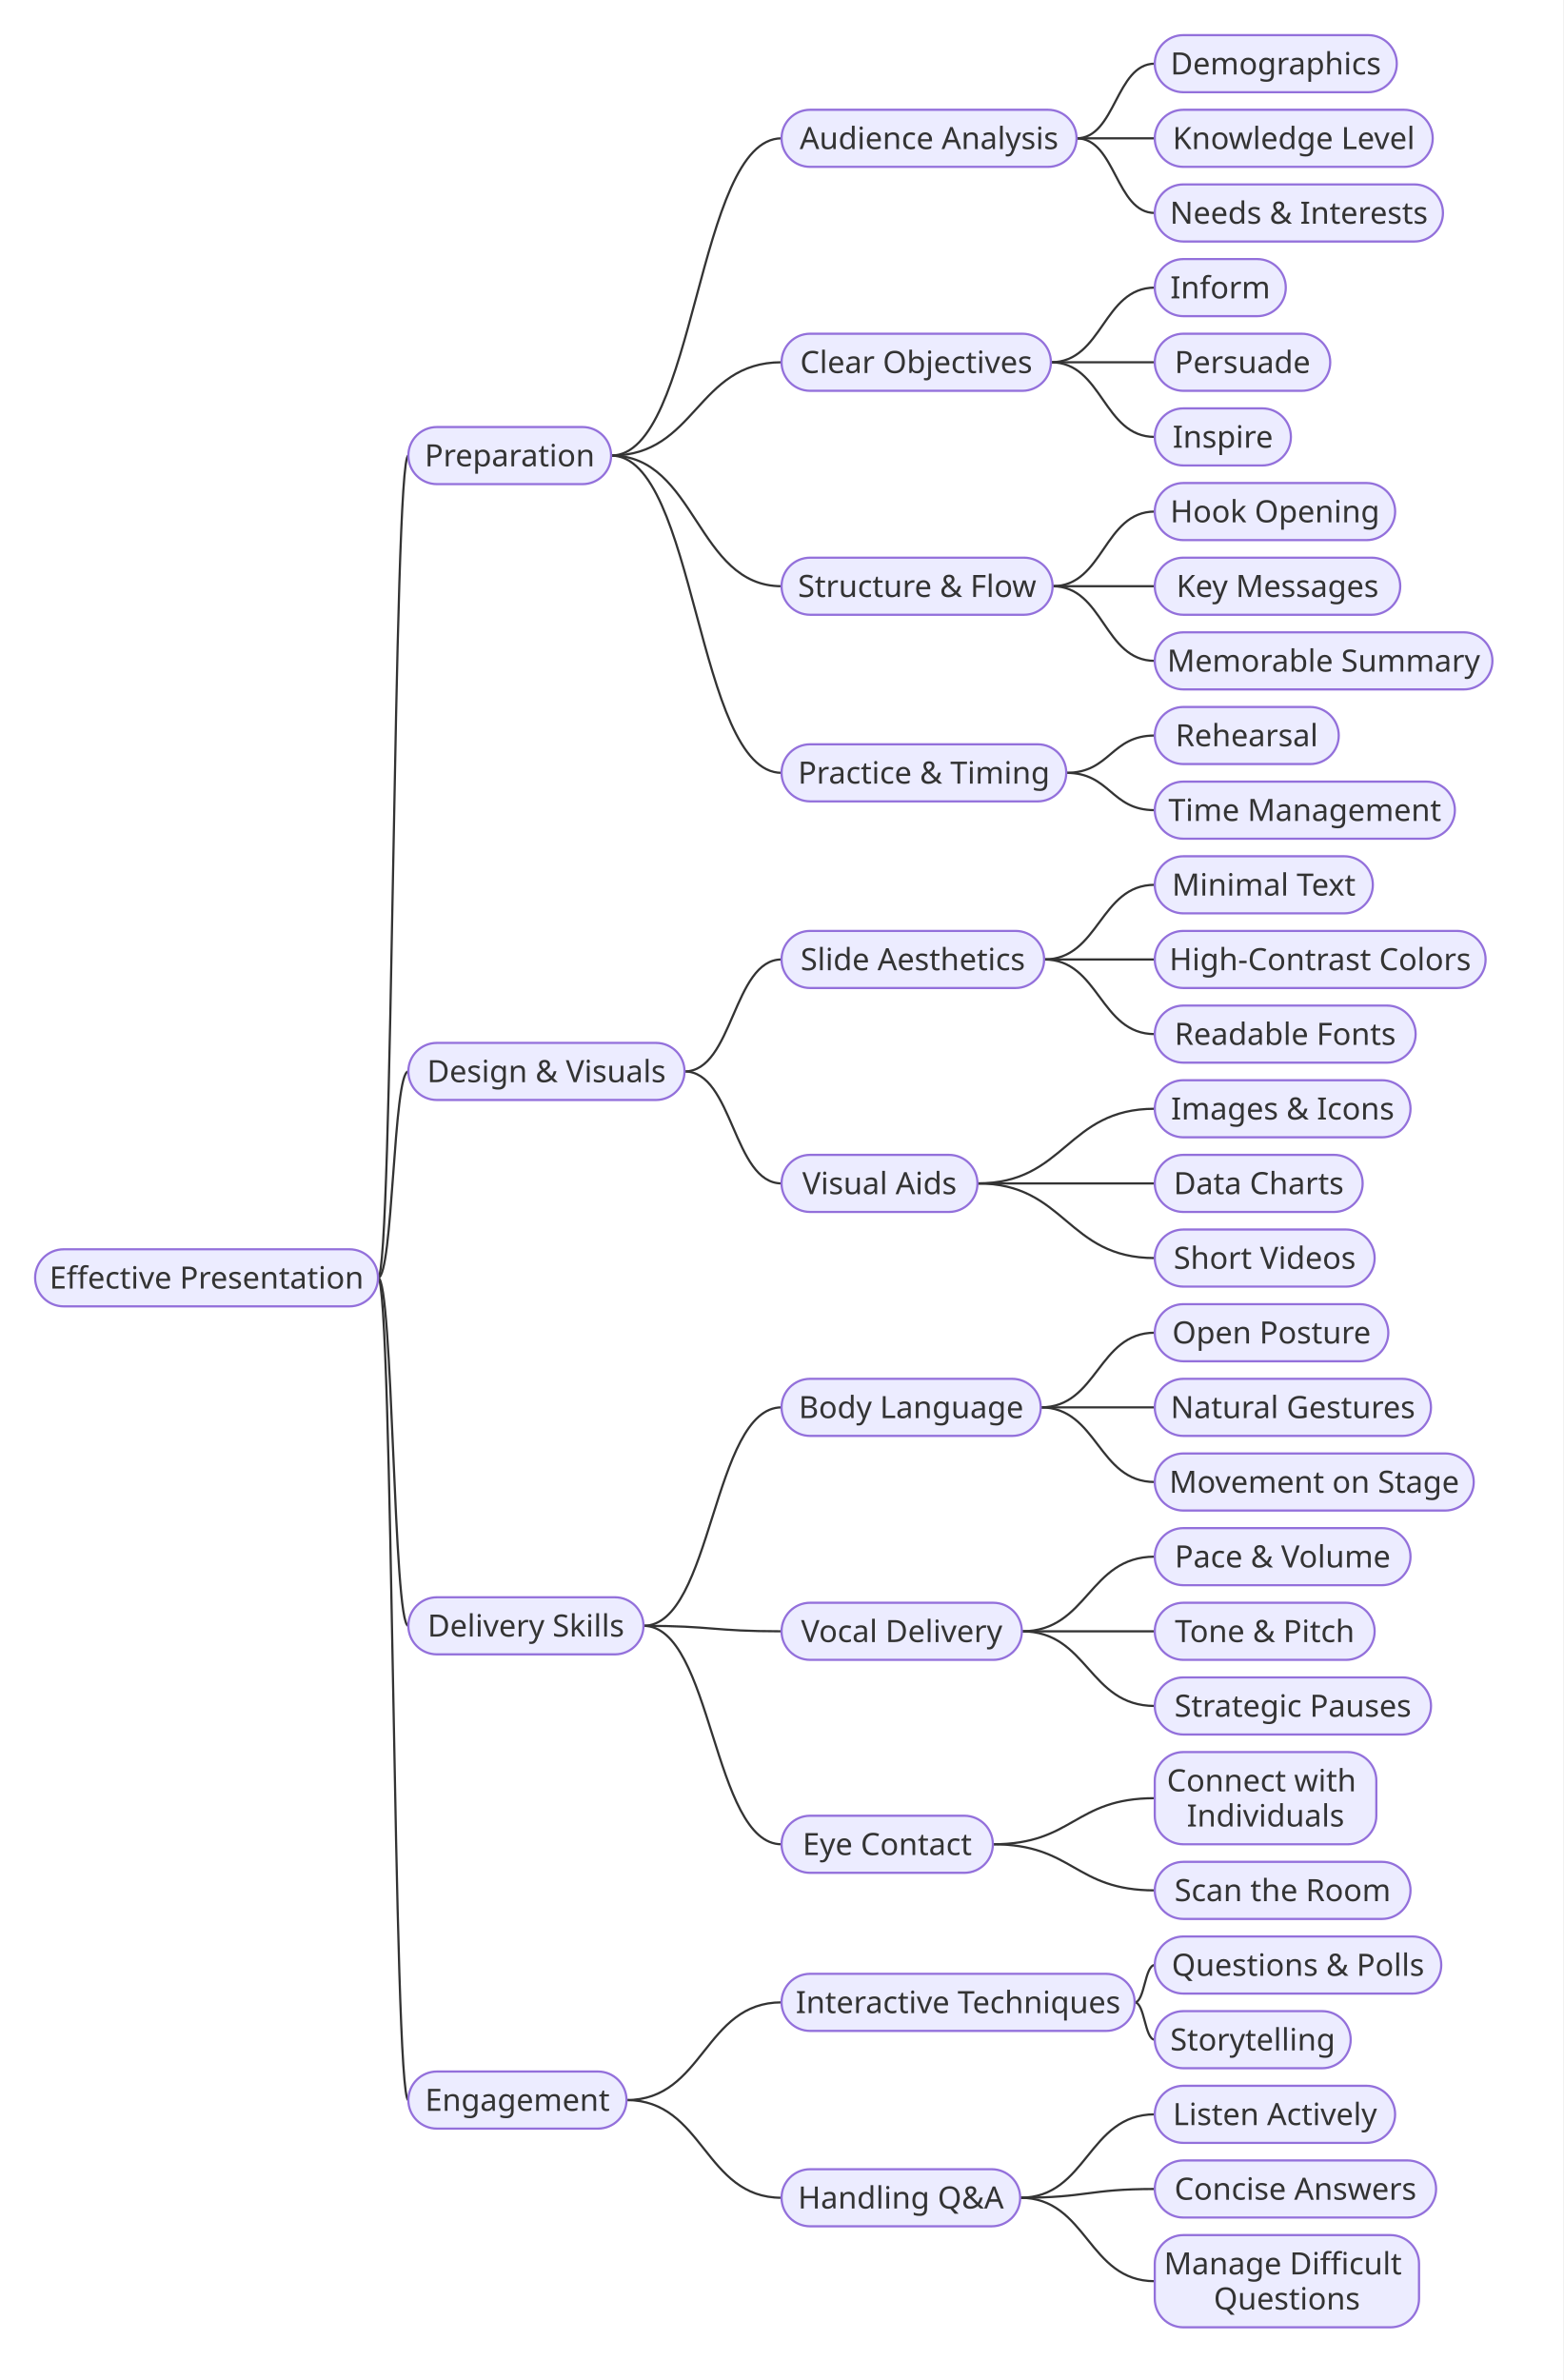
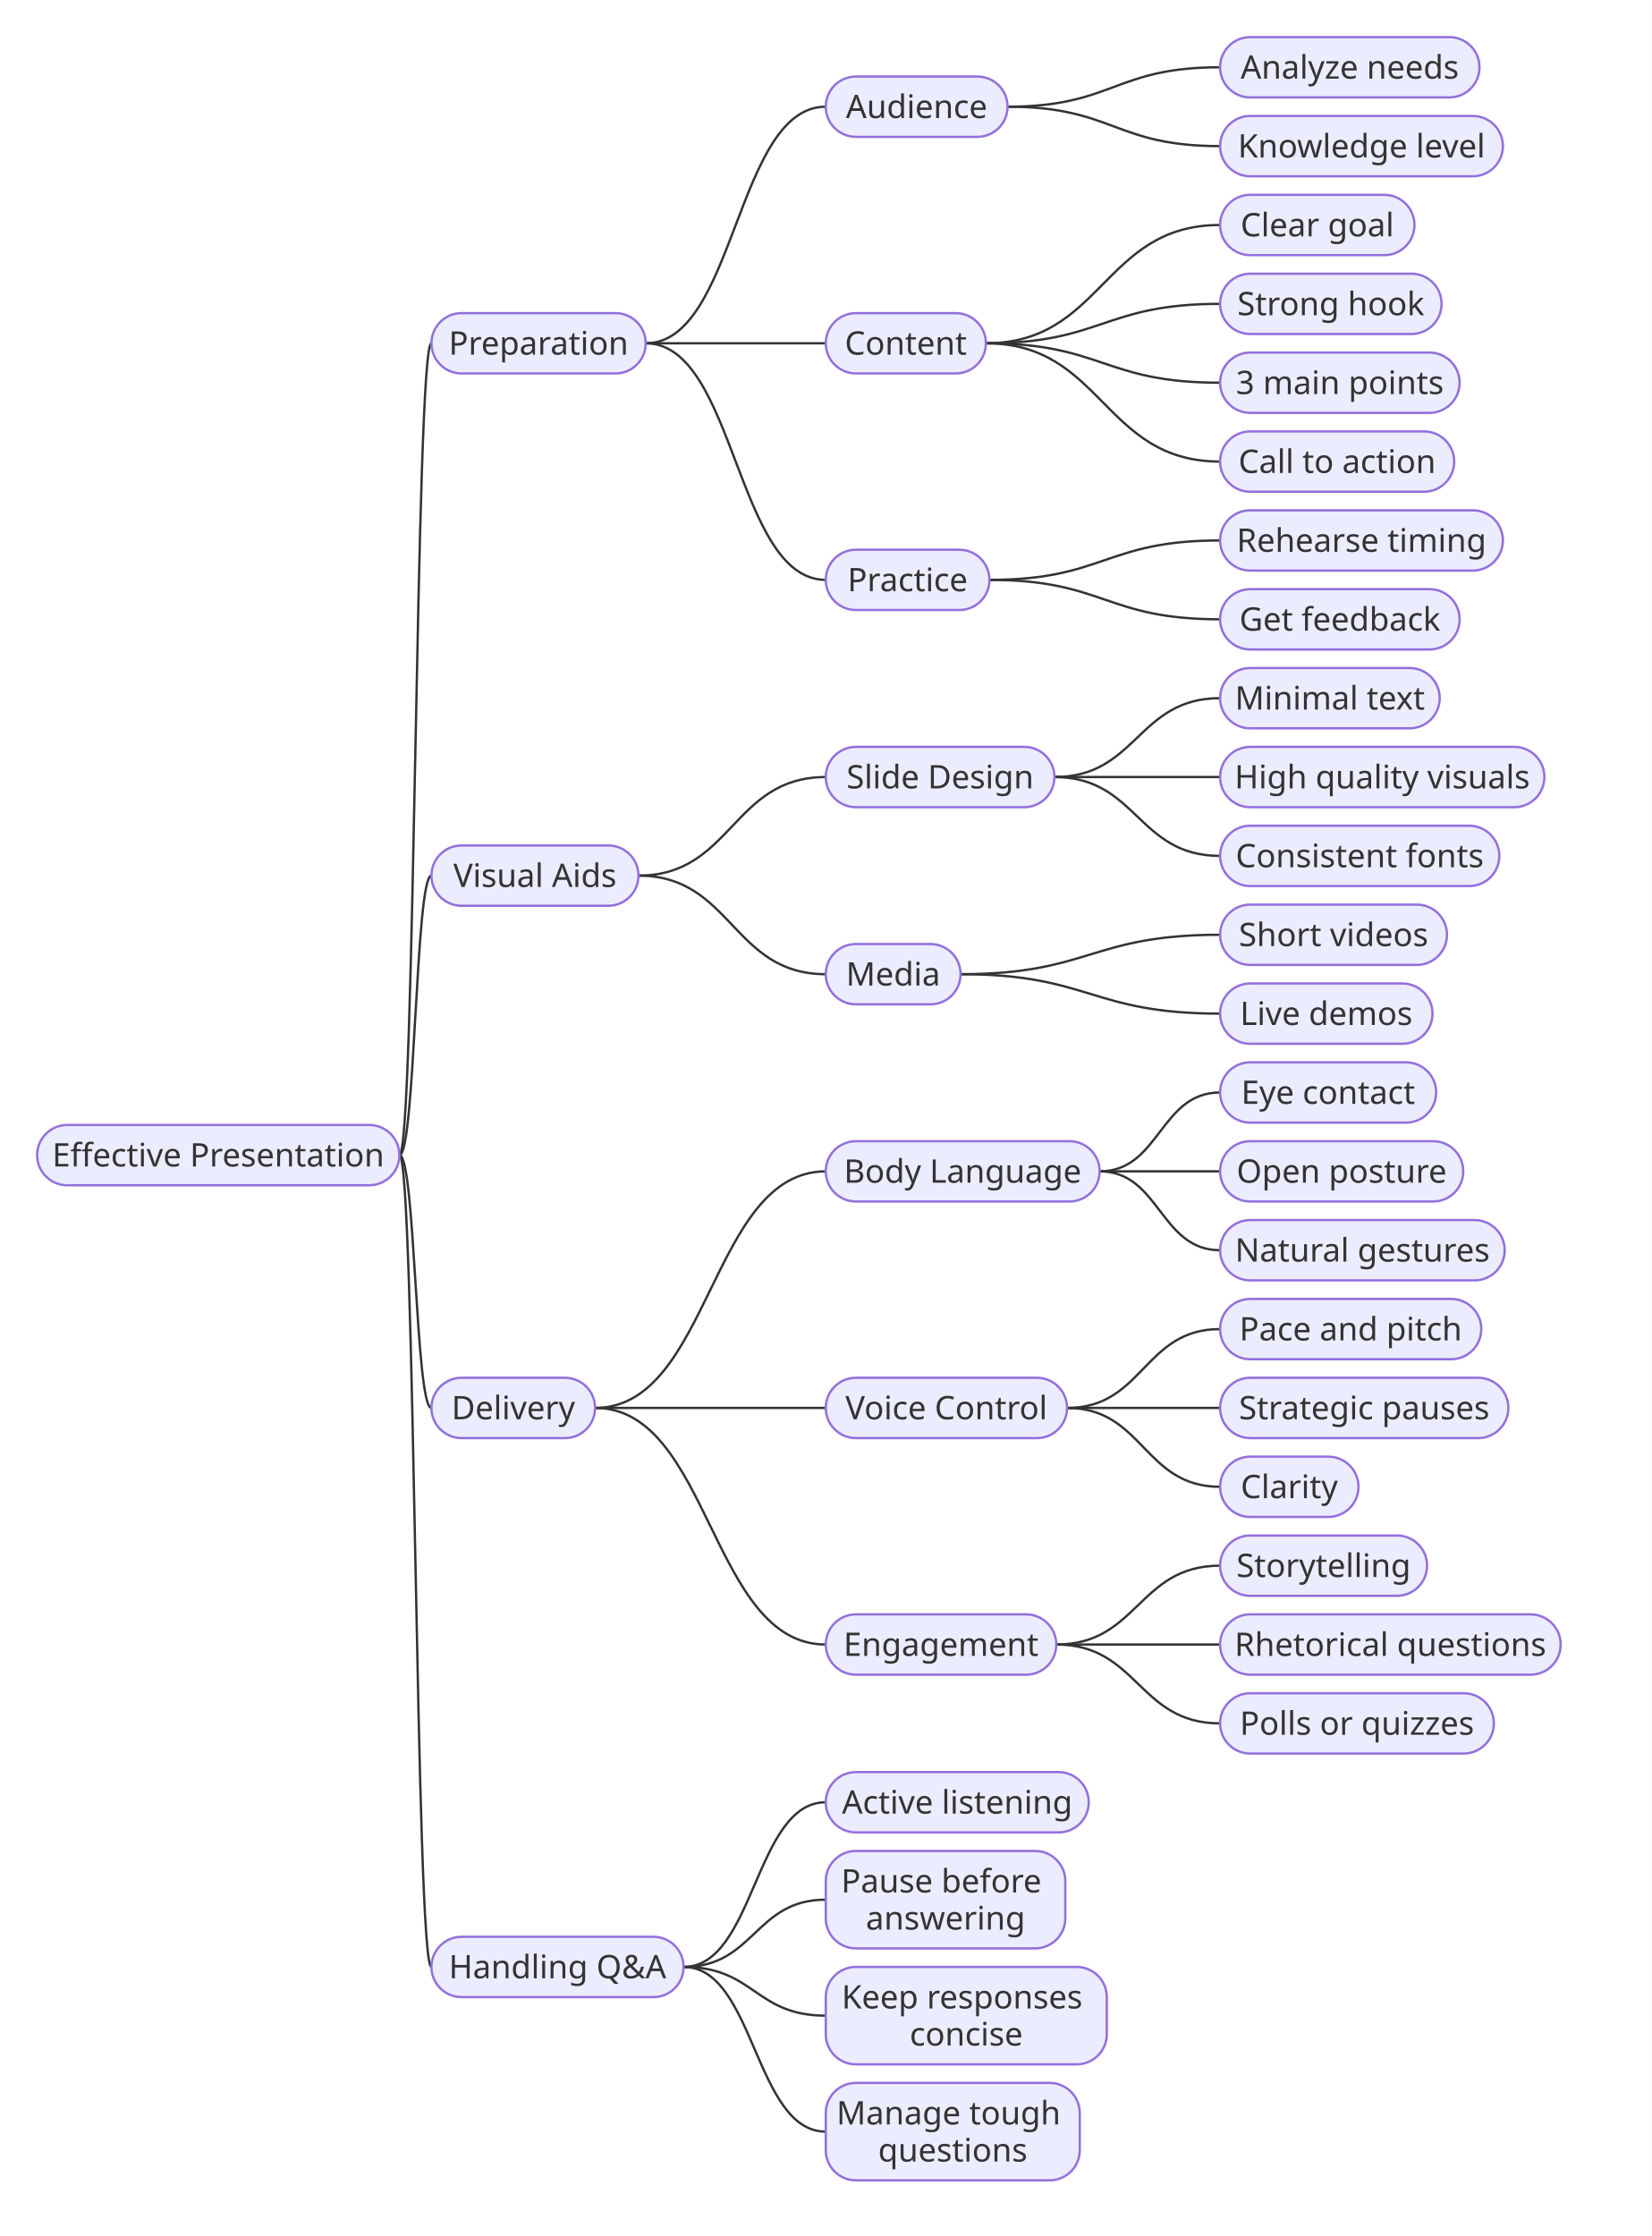
- <svg xmlns="http://www.w3.org/2000/svg" role="img" width="712" height="1084" viewBox="0 0 712 1084" font-family="sans-serif" font-size="14">
+ <svg xmlns="http://www.w3.org/2000/svg" role="img" width="712" height="964" viewBox="0 0 712 964" font-family="sans-serif" font-size="14">
  <rect width="100%" height="100%" fill="#ffffff" />
-   <path d="M172.18,582 C179.09,582 179.09,207.5 186,207.5" fill="none" stroke="#333333" />
-   <path d="M278.37,207.5 C317.18,207.5 317.18,63 356,63" fill="none" stroke="#333333" />
-   <path d="M490.38,63 C508.19,63 508.19,29 526,29" fill="none" stroke="#333333" />
-   <path d="M490.38,63 C508.19,63 508.19,63 526,63" fill="none" stroke="#333333" />
-   <path d="M490.38,63 C508.19,63 508.19,97 526,97" fill="none" stroke="#333333" />
-   <path d="M278.37,207.5 C317.18,207.5 317.18,165 356,165" fill="none" stroke="#333333" />
-   <path d="M478.69,165 C502.35,165 502.35,131 526,131" fill="none" stroke="#333333" />
-   <path d="M478.69,165 C502.35,165 502.35,165 526,165" fill="none" stroke="#333333" />
-   <path d="M478.69,165 C502.35,165 502.35,199 526,199" fill="none" stroke="#333333" />
-   <path d="M278.37,207.5 C317.18,207.5 317.18,267 356,267" fill="none" stroke="#333333" />
-   <path d="M479.47,267 C502.74,267 502.74,233 526,233" fill="none" stroke="#333333" />
-   <path d="M479.47,267 C502.74,267 502.74,267 526,267" fill="none" stroke="#333333" />
-   <path d="M479.47,267 C502.74,267 502.74,301 526,301" fill="none" stroke="#333333" />
-   <path d="M278.37,207.5 C317.18,207.5 317.18,352 356,352" fill="none" stroke="#333333" />
-   <path d="M485.69,352 C505.85,352 505.85,335 526,335" fill="none" stroke="#333333" />
-   <path d="M485.69,352 C505.85,352 505.85,369 526,369" fill="none" stroke="#333333" />
-   <path d="M172.18,582 C179.09,582 179.09,488 186,488" fill="none" stroke="#333333" />
-   <path d="M311.81,488 C333.91,488 333.91,437 356,437" fill="none" stroke="#333333" />
-   <path d="M475.6,437 C500.8,437 500.8,403 526,403" fill="none" stroke="#333333" />
-   <path d="M475.6,437 C500.8,437 500.8,437 526,437" fill="none" stroke="#333333" />
-   <path d="M475.6,437 C500.8,437 500.8,471 526,471" fill="none" stroke="#333333" />
-   <path d="M311.81,488 C333.91,488 333.91,539 356,539" fill="none" stroke="#333333" />
-   <path d="M445.24,539 C485.62,539 485.62,505 526,505" fill="none" stroke="#333333" />
-   <path d="M445.24,539 C485.62,539 485.62,539 526,539" fill="none" stroke="#333333" />
-   <path d="M445.24,539 C485.62,539 485.62,573 526,573" fill="none" stroke="#333333" />
-   <path d="M172.18,582 C179.09,582 179.09,740.5 186,740.5" fill="none" stroke="#333333" />
-   <path d="M293.11,740.5 C324.55,740.5 324.55,641 356,641" fill="none" stroke="#333333" />
-   <path d="M474.07,641 C500.03,641 500.03,607 526,607" fill="none" stroke="#333333" />
-   <path d="M474.07,641 C500.03,641 500.03,641 526,641" fill="none" stroke="#333333" />
-   <path d="M474.07,641 C500.03,641 500.03,675 526,675" fill="none" stroke="#333333" />
-   <path d="M293.11,740.5 C324.55,740.5 324.55,743 356,743" fill="none" stroke="#333333" />
-   <path d="M465.46,743 C495.73,743 495.73,709 526,709" fill="none" stroke="#333333" />
-   <path d="M465.46,743 C495.73,743 495.73,743 526,743" fill="none" stroke="#333333" />
-   <path d="M465.46,743 C495.73,743 495.73,777 526,777" fill="none" stroke="#333333" />
-   <path d="M293.11,740.5 C324.55,740.5 324.55,840 356,840" fill="none" stroke="#333333" />
-   <path d="M452.26,840 C489.13,840 489.13,819 526,819" fill="none" stroke="#333333" />
-   <path d="M452.26,840 C489.13,840 489.13,861 526,861" fill="none" stroke="#333333" />
-   <path d="M172.18,582 C179.09,582 179.09,956.5 186,956.5" fill="none" stroke="#333333" />
-   <path d="M285.38,956.5 C320.69,956.5 320.69,912 356,912" fill="none" stroke="#333333" />
-   <path d="M516.84,912 C521.42,912 521.42,895 526,895" fill="none" stroke="#333333" />
-   <path d="M516.84,912 C521.42,912 521.42,929 526,929" fill="none" stroke="#333333" />
-   <path d="M285.38,956.5 C320.69,956.5 320.69,1001 356,1001" fill="none" stroke="#333333" />
-   <path d="M464.7,1001 C495.35,1001 495.35,963 526,963" fill="none" stroke="#333333" />
-   <path d="M464.7,1001 C495.35,1001 495.35,997 526,997" fill="none" stroke="#333333" />
-   <path d="M464.7,1001 C495.35,1001 495.35,1039 526,1039" fill="none" stroke="#333333" />
-   <rect x="16" y="569" width="156.18" height="26" rx="13" fill="#ECECFF" stroke="#9370DB" />
-   <text fill="#333333" text-anchor="middle">
-     <tspan x="94.09" y="586.9">Effective Presentation</tspan>
-   </text>
-   <rect x="186" y="194.5" width="92.37" height="26" rx="13" fill="#ECECFF" stroke="#9370DB" />
-   <text fill="#333333" text-anchor="middle">
-     <tspan x="232.18" y="212.4">Preparation</tspan>
-   </text>
-   <rect x="356" y="50" width="134.38" height="26" rx="13" fill="#ECECFF" stroke="#9370DB" />
-   <text fill="#333333" text-anchor="middle">
-     <tspan x="423.19" y="67.9">Audience Analysis</tspan>
-   </text>
-   <rect x="526" y="16" width="110.24" height="26" rx="13" fill="#ECECFF" stroke="#9370DB" />
-   <text fill="#333333" text-anchor="middle">
-     <tspan x="581.12" y="33.9">Demographics</tspan>
-   </text>
-   <rect x="526" y="50" width="126.61" height="26" rx="13" fill="#ECECFF" stroke="#9370DB" />
-   <text fill="#333333" text-anchor="middle">
-     <tspan x="589.3" y="67.9">Knowledge Level</tspan>
-   </text>
-   <rect x="526" y="84" width="131.27" height="26" rx="13" fill="#ECECFF" stroke="#9370DB" />
-   <text fill="#333333" text-anchor="middle">
-     <tspan x="591.64" y="101.9">Needs &amp; Interests</tspan>
-   </text>
-   <rect x="356" y="152" width="122.69" height="26" rx="13" fill="#ECECFF" stroke="#9370DB" />
-   <text fill="#333333" text-anchor="middle">
-     <tspan x="417.35" y="169.9">Clear Objectives</tspan>
-   </text>
-   <rect x="526" y="118" width="59.68" height="26" rx="13" fill="#ECECFF" stroke="#9370DB" />
-   <text fill="#333333" text-anchor="middle">
-     <tspan x="555.84" y="135.9">Inform</tspan>
-   </text>
-   <rect x="526" y="152" width="79.92" height="26" rx="13" fill="#ECECFF" stroke="#9370DB" />
-   <text fill="#333333" text-anchor="middle">
-     <tspan x="565.96" y="169.9">Persuade</tspan>
-   </text>
-   <rect x="526" y="186" width="62.01" height="26" rx="13" fill="#ECECFF" stroke="#9370DB" />
-   <text fill="#333333" text-anchor="middle">
-     <tspan x="557.01" y="203.9">Inspire</tspan>
-   </text>
-   <rect x="356" y="254" width="123.47" height="26" rx="13" fill="#ECECFF" stroke="#9370DB" />
-   <text fill="#333333" text-anchor="middle">
-     <tspan x="417.74" y="271.9">Structure &amp; Flow</tspan>
-   </text>
-   <rect x="526" y="220" width="109.49" height="26" rx="13" fill="#ECECFF" stroke="#9370DB" />
-   <text fill="#333333" text-anchor="middle">
-     <tspan x="580.74" y="237.9">Hook Opening</tspan>
-   </text>
-   <rect x="526" y="254" width="111.81" height="26" rx="13" fill="#ECECFF" stroke="#9370DB" />
-   <text fill="#333333" text-anchor="middle">
-     <tspan x="581.91" y="271.9">Key Messages</tspan>
-   </text>
-   <rect x="526" y="288" width="153.8" height="26" rx="13" fill="#ECECFF" stroke="#9370DB" />
-   <text fill="#333333" text-anchor="middle">
-     <tspan x="602.9" y="305.9">Memorable Summary</tspan>
-   </text>
-   <rect x="356" y="339" width="129.69" height="26" rx="13" fill="#ECECFF" stroke="#9370DB" />
-   <text fill="#333333" text-anchor="middle">
-     <tspan x="420.85" y="356.9">Practice &amp; Timing</tspan>
-   </text>
-   <rect x="526" y="322" width="83.8" height="26" rx="13" fill="#ECECFF" stroke="#9370DB" />
-   <text fill="#333333" text-anchor="middle">
-     <tspan x="567.9" y="339.9">Rehearsal</tspan>
-   </text>
-   <rect x="526" y="356" width="136.7" height="26" rx="13" fill="#ECECFF" stroke="#9370DB" />
-   <text fill="#333333" text-anchor="middle">
-     <tspan x="594.35" y="373.9">Time Management</tspan>
-   </text>
-   <rect x="186" y="475" width="125.81" height="26" rx="13" fill="#ECECFF" stroke="#9370DB" />
-   <text fill="#333333" text-anchor="middle">
-     <tspan x="248.91" y="492.9">Design &amp; Visuals</tspan>
-   </text>
-   <rect x="356" y="424" width="119.6" height="26" rx="13" fill="#ECECFF" stroke="#9370DB" />
-   <text fill="#333333" text-anchor="middle">
-     <tspan x="415.8" y="441.9">Slide Aesthetics</tspan>
-   </text>
-   <rect x="526" y="390" width="99.34" height="26" rx="13" fill="#ECECFF" stroke="#9370DB" />
-   <text fill="#333333" text-anchor="middle">
-     <tspan x="575.67" y="407.9">Minimal Text</tspan>
-   </text>
-   <rect x="526" y="424" width="150.69" height="26" rx="13" fill="#ECECFF" stroke="#9370DB" />
-   <text fill="#333333" text-anchor="middle">
-     <tspan x="601.35" y="441.9">High-Contrast Colors</tspan>
-   </text>
-   <rect x="526" y="458" width="118.83" height="26" rx="13" fill="#ECECFF" stroke="#9370DB" />
-   <text fill="#333333" text-anchor="middle">
-     <tspan x="585.41" y="475.9">Readable Fonts</tspan>
-   </text>
-   <rect x="356" y="526" width="89.24" height="26" rx="13" fill="#ECECFF" stroke="#9370DB" />
-   <text fill="#333333" text-anchor="middle">
-     <tspan x="400.62" y="543.9">Visual Aids</tspan>
-   </text>
-   <rect x="526" y="492" width="116.49" height="26" rx="13" fill="#ECECFF" stroke="#9370DB" />
-   <text fill="#333333" text-anchor="middle">
-     <tspan x="584.24" y="509.9">Images &amp; Icons</tspan>
-   </text>
-   <rect x="526" y="526" width="94.69" height="26" rx="13" fill="#ECECFF" stroke="#9370DB" />
-   <text fill="#333333" text-anchor="middle">
-     <tspan x="573.35" y="543.9">Data Charts</tspan>
-   </text>
-   <rect x="526" y="560" width="100.15" height="26" rx="13" fill="#ECECFF" stroke="#9370DB" />
-   <text fill="#333333" text-anchor="middle">
-     <tspan x="576.08" y="577.9">Short Videos</tspan>
-   </text>
-   <rect x="186" y="727.5" width="107.11" height="26" rx="13" fill="#ECECFF" stroke="#9370DB" />
-   <text fill="#333333" text-anchor="middle">
-     <tspan x="239.55" y="745.4">Delivery Skills</tspan>
-   </text>
-   <rect x="356" y="628" width="118.07" height="26" rx="13" fill="#ECECFF" stroke="#9370DB" />
-   <text fill="#333333" text-anchor="middle">
-     <tspan x="415.03" y="645.9">Body Language</tspan>
-   </text>
-   <rect x="526" y="594" width="106.38" height="26" rx="13" fill="#ECECFF" stroke="#9370DB" />
-   <text fill="#333333" text-anchor="middle">
-     <tspan x="579.19" y="611.9">Open Posture</tspan>
-   </text>
-   <rect x="526" y="628" width="125.81" height="26" rx="13" fill="#ECECFF" stroke="#9370DB" />
-   <text fill="#333333" text-anchor="middle">
-     <tspan x="588.91" y="645.9">Natural Gestures</tspan>
-   </text>
-   <rect x="526" y="662" width="145.29" height="26" rx="13" fill="#ECECFF" stroke="#9370DB" />
-   <text fill="#333333" text-anchor="middle">
-     <tspan x="598.64" y="679.9">Movement on Stage</tspan>
-   </text>
-   <rect x="356" y="730" width="109.46" height="26" rx="13" fill="#ECECFF" stroke="#9370DB" />
-   <text fill="#333333" text-anchor="middle">
-     <tspan x="410.73" y="747.9">Vocal Delivery</tspan>
-   </text>
-   <rect x="526" y="696" width="116.49" height="26" rx="13" fill="#ECECFF" stroke="#9370DB" />
-   <text fill="#333333" text-anchor="middle">
-     <tspan x="584.24" y="713.9">Pace &amp; Volume</tspan>
-   </text>
-   <rect x="526" y="730" width="100.15" height="26" rx="13" fill="#ECECFF" stroke="#9370DB" />
-   <text fill="#333333" text-anchor="middle">
-     <tspan x="576.08" y="747.9">Tone &amp; Pitch</tspan>
-   </text>
-   <rect x="526" y="764" width="125.83" height="26" rx="13" fill="#ECECFF" stroke="#9370DB" />
-   <text fill="#333333" text-anchor="middle">
-     <tspan x="588.91" y="781.9">Strategic Pauses</tspan>
-   </text>
-   <rect x="356" y="827" width="96.26" height="26" rx="13" fill="#ECECFF" stroke="#9370DB" />
-   <text fill="#333333" text-anchor="middle">
-     <tspan x="404.13" y="844.9">Eye Contact</tspan>
-   </text>
-   <rect x="526" y="798" width="100.92" height="42" rx="13" fill="#ECECFF" stroke="#9370DB" />
-   <text fill="#333333" text-anchor="middle">
-     <tspan x="576.46" y="815.9">Connect with</tspan>
-     <tspan x="576.46" y="831.9">Individuals</tspan>
-   </text>
-   <rect x="526" y="848" width="116.49" height="26" rx="13" fill="#ECECFF" stroke="#9370DB" />
-   <text fill="#333333" text-anchor="middle">
-     <tspan x="584.24" y="865.9">Scan the Room</tspan>
-   </text>
-   <rect x="186" y="943.5" width="99.38" height="26" rx="13" fill="#ECECFF" stroke="#9370DB" />
-   <text fill="#333333" text-anchor="middle">
-     <tspan x="235.69" y="961.4">Engagement</tspan>
-   </text>
-   <rect x="356" y="899" width="160.84" height="26" rx="13" fill="#ECECFF" stroke="#9370DB" />
-   <text fill="#333333" text-anchor="middle">
-     <tspan x="436.42" y="916.9">Interactive Techniques</tspan>
-   </text>
-   <rect x="526" y="882" width="130.49" height="26" rx="13" fill="#ECECFF" stroke="#9370DB" />
-   <text fill="#333333" text-anchor="middle">
-     <tspan x="591.24" y="899.9">Questions &amp; Polls</tspan>
-   </text>
-   <rect x="526" y="916" width="89.24" height="26" rx="13" fill="#ECECFF" stroke="#9370DB" />
-   <text fill="#333333" text-anchor="middle">
-     <tspan x="570.62" y="933.9">Storytelling</tspan>
-   </text>
-   <rect x="356" y="988" width="108.7" height="26" rx="13" fill="#ECECFF" stroke="#9370DB" />
-   <text fill="#333333" text-anchor="middle">
-     <tspan x="410.35" y="1005.9">Handling Q&amp;A</tspan>
-   </text>
-   <rect x="526" y="950" width="109.47" height="26" rx="13" fill="#ECECFF" stroke="#9370DB" />
-   <text fill="#333333" text-anchor="middle">
-     <tspan x="580.74" y="967.9">Listen Actively</tspan>
-   </text>
-   <rect x="526" y="984" width="128.14" height="26" rx="13" fill="#ECECFF" stroke="#9370DB" />
-   <text fill="#333333" text-anchor="middle">
-     <tspan x="590.07" y="1001.9">Concise Answers</tspan>
-   </text>
-   <rect x="526" y="1018" width="120.37" height="42" rx="13" fill="#ECECFF" stroke="#9370DB" />
-   <text fill="#333333" text-anchor="middle">
-     <tspan x="586.18" y="1035.9">Manage Difficult</tspan>
-     <tspan x="586.18" y="1051.9">Questions</tspan>
+   <path d="M172.18,498 C179.09,498 179.09,148 186,148" fill="none" stroke="#333333" />
+   <path d="M278.37,148 C317.18,148 317.18,46 356,46" fill="none" stroke="#333333" />
+   <path d="M434.37,46 C480.18,46 480.18,29 526,29" fill="none" stroke="#333333" />
+   <path d="M434.37,46 C480.18,46 480.18,63 526,63" fill="none" stroke="#333333" />
+   <path d="M278.37,148 C317.18,148 317.18,148 356,148" fill="none" stroke="#333333" />
+   <path d="M425.03,148 C475.51,148 475.51,97 526,97" fill="none" stroke="#333333" />
+   <path d="M425.03,148 C475.51,148 475.51,131 526,131" fill="none" stroke="#333333" />
+   <path d="M425.03,148 C475.51,148 475.51,165 526,165" fill="none" stroke="#333333" />
+   <path d="M425.03,148 C475.51,148 475.51,199 526,199" fill="none" stroke="#333333" />
+   <path d="M278.37,148 C317.18,148 317.18,250 356,250" fill="none" stroke="#333333" />
+   <path d="M426.57,250 C476.28,250 476.28,233 526,233" fill="none" stroke="#333333" />
+   <path d="M426.57,250 C476.28,250 476.28,267 526,267" fill="none" stroke="#333333" />
+   <path d="M172.18,498 C179.09,498 179.09,377.5 186,377.5" fill="none" stroke="#333333" />
+   <path d="M275.24,377.5 C315.62,377.5 315.62,335 356,335" fill="none" stroke="#333333" />
+   <path d="M454.58,335 C490.29,335 490.29,301 526,301" fill="none" stroke="#333333" />
+   <path d="M454.58,335 C490.29,335 490.29,335 526,335" fill="none" stroke="#333333" />
+   <path d="M454.58,335 C490.29,335 490.29,369 526,369" fill="none" stroke="#333333" />
+   <path d="M275.24,377.5 C315.62,377.5 315.62,420 356,420" fill="none" stroke="#333333" />
+   <path d="M414.12,420 C470.06,420 470.06,403 526,403" fill="none" stroke="#333333" />
+   <path d="M414.12,420 C470.06,420 470.06,437 526,437" fill="none" stroke="#333333" />
+   <path d="M172.18,498 C179.09,498 179.09,607 186,607" fill="none" stroke="#333333" />
+   <path d="M256.55,607 C306.28,607 306.28,505 356,505" fill="none" stroke="#333333" />
+   <path d="M474.07,505 C500.03,505 500.03,471 526,471" fill="none" stroke="#333333" />
+   <path d="M474.07,505 C500.03,505 500.03,505 526,505" fill="none" stroke="#333333" />
+   <path d="M474.07,505 C500.03,505 500.03,539 526,539" fill="none" stroke="#333333" />
+   <path d="M256.55,607 C306.28,607 306.28,607 356,607" fill="none" stroke="#333333" />
+   <path d="M460.03,607 C493.01,607 493.01,573 526,573" fill="none" stroke="#333333" />
+   <path d="M460.03,607 C493.01,607 493.01,607 526,607" fill="none" stroke="#333333" />
+   <path d="M460.03,607 C493.01,607 493.01,641 526,641" fill="none" stroke="#333333" />
+   <path d="M256.55,607 C306.28,607 306.28,709 356,709" fill="none" stroke="#333333" />
+   <path d="M455.38,709 C490.69,709 490.69,675 526,675" fill="none" stroke="#333333" />
+   <path d="M455.38,709 C490.69,709 490.69,709 526,709" fill="none" stroke="#333333" />
+   <path d="M455.38,709 C490.69,709 490.69,743 526,743" fill="none" stroke="#333333" />
+   <path d="M172.18,498 C179.09,498 179.09,848 186,848" fill="none" stroke="#333333" />
+   <path d="M294.7,848 C325.35,848 325.35,777 356,777" fill="none" stroke="#333333" />
+   <path d="M294.7,848 C325.35,848 325.35,819 356,819" fill="none" stroke="#333333" />
+   <path d="M294.7,848 C325.35,848 325.35,869 356,869" fill="none" stroke="#333333" />
+   <path d="M294.7,848 C325.35,848 325.35,919 356,919" fill="none" stroke="#333333" />
+   <rect x="16" y="485" width="156.18" height="26" rx="13" fill="#ECECFF" stroke="#9370DB" />
+   <text fill="#333333" text-anchor="middle">
+     <tspan x="94.09" y="502.9">Effective Presentation</tspan>
+   </text>
+   <rect x="186" y="135" width="92.37" height="26" rx="13" fill="#ECECFF" stroke="#9370DB" />
+   <text fill="#333333" text-anchor="middle">
+     <tspan x="232.18" y="152.9">Preparation</tspan>
+   </text>
+   <rect x="356" y="33" width="78.37" height="26" rx="13" fill="#ECECFF" stroke="#9370DB" />
+   <text fill="#333333" text-anchor="middle">
+     <tspan x="395.18" y="50.9">Audience</tspan>
+   </text>
+   <rect x="526" y="16" width="111.83" height="26" rx="13" fill="#ECECFF" stroke="#9370DB" />
+   <text fill="#333333" text-anchor="middle">
+     <tspan x="581.91" y="33.9">Analyze needs</tspan>
+   </text>
+   <rect x="526" y="50" width="121.93" height="26" rx="13" fill="#ECECFF" stroke="#9370DB" />
+   <text fill="#333333" text-anchor="middle">
+     <tspan x="586.97" y="67.9">Knowledge level</tspan>
+   </text>
+   <rect x="356" y="135" width="69.03" height="26" rx="13" fill="#ECECFF" stroke="#9370DB" />
+   <text fill="#333333" text-anchor="middle">
+     <tspan x="390.51" y="152.9">Content</tspan>
+   </text>
+   <rect x="526" y="84" width="83.8" height="26" rx="13" fill="#ECECFF" stroke="#9370DB" />
+   <text fill="#333333" text-anchor="middle">
+     <tspan x="567.9" y="101.9">Clear goal</tspan>
+   </text>
+   <rect x="526" y="118" width="95.49" height="26" rx="13" fill="#ECECFF" stroke="#9370DB" />
+   <text fill="#333333" text-anchor="middle">
+     <tspan x="573.74" y="135.9">Strong hook</tspan>
+   </text>
+   <rect x="526" y="152" width="103.26" height="26" rx="13" fill="#ECECFF" stroke="#9370DB" />
+   <text fill="#333333" text-anchor="middle">
+     <tspan x="577.63" y="169.9">3 main points</tspan>
+   </text>
+   <rect x="526" y="186" width="100.92" height="26" rx="13" fill="#ECECFF" stroke="#9370DB" />
+   <text fill="#333333" text-anchor="middle">
+     <tspan x="576.46" y="203.9">Call to action</tspan>
+   </text>
+   <rect x="356" y="237" width="70.57" height="26" rx="13" fill="#ECECFF" stroke="#9370DB" />
+   <text fill="#333333" text-anchor="middle">
+     <tspan x="391.28" y="254.9">Practice</tspan>
+   </text>
+   <rect x="526" y="220" width="121.92" height="26" rx="13" fill="#ECECFF" stroke="#9370DB" />
+   <text fill="#333333" text-anchor="middle">
+     <tspan x="586.96" y="237.9">Rehearse timing</tspan>
+   </text>
+   <rect x="526" y="254" width="103.27" height="26" rx="13" fill="#ECECFF" stroke="#9370DB" />
+   <text fill="#333333" text-anchor="middle">
+     <tspan x="577.64" y="271.9">Get feedback</tspan>
+   </text>
+   <rect x="186" y="364.5" width="89.24" height="26" rx="13" fill="#ECECFF" stroke="#9370DB" />
+   <text fill="#333333" text-anchor="middle">
+     <tspan x="230.62" y="382.4">Visual Aids</tspan>
+   </text>
+   <rect x="356" y="322" width="98.58" height="26" rx="13" fill="#ECECFF" stroke="#9370DB" />
+   <text fill="#333333" text-anchor="middle">
+     <tspan x="405.29" y="339.9">Slide Design</tspan>
+   </text>
+   <rect x="526" y="288" width="94.68" height="26" rx="13" fill="#ECECFF" stroke="#9370DB" />
+   <text fill="#333333" text-anchor="middle">
+     <tspan x="573.34" y="305.9">Minimal text</tspan>
+   </text>
+   <rect x="526" y="322" width="139.81" height="26" rx="13" fill="#ECECFF" stroke="#9370DB" />
+   <text fill="#333333" text-anchor="middle">
+     <tspan x="595.91" y="339.9">High quality visuals</tspan>
+   </text>
+   <rect x="526" y="356" width="120.38" height="26" rx="13" fill="#ECECFF" stroke="#9370DB" />
+   <text fill="#333333" text-anchor="middle">
+     <tspan x="586.19" y="373.9">Consistent fonts</tspan>
+   </text>
+   <rect x="356" y="407" width="58.12" height="26" rx="13" fill="#ECECFF" stroke="#9370DB" />
+   <text fill="#333333" text-anchor="middle">
+     <tspan x="385.06" y="424.9">Media</tspan>
+   </text>
+   <rect x="526" y="390" width="97.81" height="26" rx="13" fill="#ECECFF" stroke="#9370DB" />
+   <text fill="#333333" text-anchor="middle">
+     <tspan x="574.91" y="407.9">Short videos</tspan>
+   </text>
+   <rect x="526" y="424" width="91.58" height="26" rx="13" fill="#ECECFF" stroke="#9370DB" />
+   <text fill="#333333" text-anchor="middle">
+     <tspan x="571.79" y="441.9">Live demos</tspan>
+   </text>
+   <rect x="186" y="594" width="70.55" height="26" rx="13" fill="#ECECFF" stroke="#9370DB" />
+   <text fill="#333333" text-anchor="middle">
+     <tspan x="221.28" y="611.9">Delivery</tspan>
+   </text>
+   <rect x="356" y="492" width="118.07" height="26" rx="13" fill="#ECECFF" stroke="#9370DB" />
+   <text fill="#333333" text-anchor="middle">
+     <tspan x="415.03" y="509.9">Body Language</tspan>
+   </text>
+   <rect x="526" y="458" width="93.15" height="26" rx="13" fill="#ECECFF" stroke="#9370DB" />
+   <text fill="#333333" text-anchor="middle">
+     <tspan x="572.58" y="475.9">Eye contact</tspan>
+   </text>
+   <rect x="526" y="492" width="104.83" height="26" rx="13" fill="#ECECFF" stroke="#9370DB" />
+   <text fill="#333333" text-anchor="middle">
+     <tspan x="578.41" y="509.9">Open posture</tspan>
+   </text>
+   <rect x="526" y="526" width="122.7" height="26" rx="13" fill="#ECECFF" stroke="#9370DB" />
+   <text fill="#333333" text-anchor="middle">
+     <tspan x="587.35" y="543.9">Natural gestures</tspan>
+   </text>
+   <rect x="356" y="594" width="104.03" height="26" rx="13" fill="#ECECFF" stroke="#9370DB" />
+   <text fill="#333333" text-anchor="middle">
+     <tspan x="408.01" y="611.9">Voice Control</tspan>
+   </text>
+   <rect x="526" y="560" width="112.61" height="26" rx="13" fill="#ECECFF" stroke="#9370DB" />
+   <text fill="#333333" text-anchor="middle">
+     <tspan x="582.31" y="577.9">Pace and pitch</tspan>
+   </text>
+   <rect x="526" y="594" width="124.27" height="26" rx="13" fill="#ECECFF" stroke="#9370DB" />
+   <text fill="#333333" text-anchor="middle">
+     <tspan x="588.14" y="611.9">Strategic pauses</tspan>
+   </text>
+   <rect x="526" y="628" width="59.66" height="26" rx="13" fill="#ECECFF" stroke="#9370DB" />
+   <text fill="#333333" text-anchor="middle">
+     <tspan x="555.83" y="645.9">Clarity</tspan>
+   </text>
+   <rect x="356" y="696" width="99.38" height="26" rx="13" fill="#ECECFF" stroke="#9370DB" />
+   <text fill="#333333" text-anchor="middle">
+     <tspan x="405.69" y="713.9">Engagement</tspan>
+   </text>
+   <rect x="526" y="662" width="89.24" height="26" rx="13" fill="#ECECFF" stroke="#9370DB" />
+   <text fill="#333333" text-anchor="middle">
+     <tspan x="570.62" y="679.9">Storytelling</tspan>
+   </text>
+   <rect x="526" y="696" width="146.83" height="26" rx="13" fill="#ECECFF" stroke="#9370DB" />
+   <text fill="#333333" text-anchor="middle">
+     <tspan x="599.41" y="713.9">Rhetorical questions</tspan>
+   </text>
+   <rect x="526" y="730" width="118.03" height="26" rx="13" fill="#ECECFF" stroke="#9370DB" />
+   <text fill="#333333" text-anchor="middle">
+     <tspan x="585.01" y="747.9">Polls or quizzes</tspan>
+   </text>
+   <rect x="186" y="835" width="108.7" height="26" rx="13" fill="#ECECFF" stroke="#9370DB" />
+   <text fill="#333333" text-anchor="middle">
+     <tspan x="240.35" y="852.9">Handling Q&amp;A</tspan>
+   </text>
+   <rect x="356" y="764" width="113.37" height="26" rx="13" fill="#ECECFF" stroke="#9370DB" />
+   <text fill="#333333" text-anchor="middle">
+     <tspan x="412.68" y="781.9">Active listening</tspan>
+   </text>
+   <rect x="356" y="798" width="103.27" height="42" rx="13" fill="#ECECFF" stroke="#9370DB" />
+   <text fill="#333333" text-anchor="middle">
+     <tspan x="407.64" y="815.9">Pause before</tspan>
+     <tspan x="407.64" y="831.9">answering</tspan>
+   </text>
+   <rect x="356" y="848" width="121.16" height="42" rx="13" fill="#ECECFF" stroke="#9370DB" />
+   <text fill="#333333" text-anchor="middle">
+     <tspan x="416.58" y="865.9">Keep responses</tspan>
+     <tspan x="416.58" y="881.9">concise</tspan>
+   </text>
+   <rect x="356" y="898" width="109.5" height="42" rx="13" fill="#ECECFF" stroke="#9370DB" />
+   <text fill="#333333" text-anchor="middle">
+     <tspan x="410.75" y="915.9">Manage tough</tspan>
+     <tspan x="410.75" y="931.9">questions</tspan>
  </text>
</svg>
